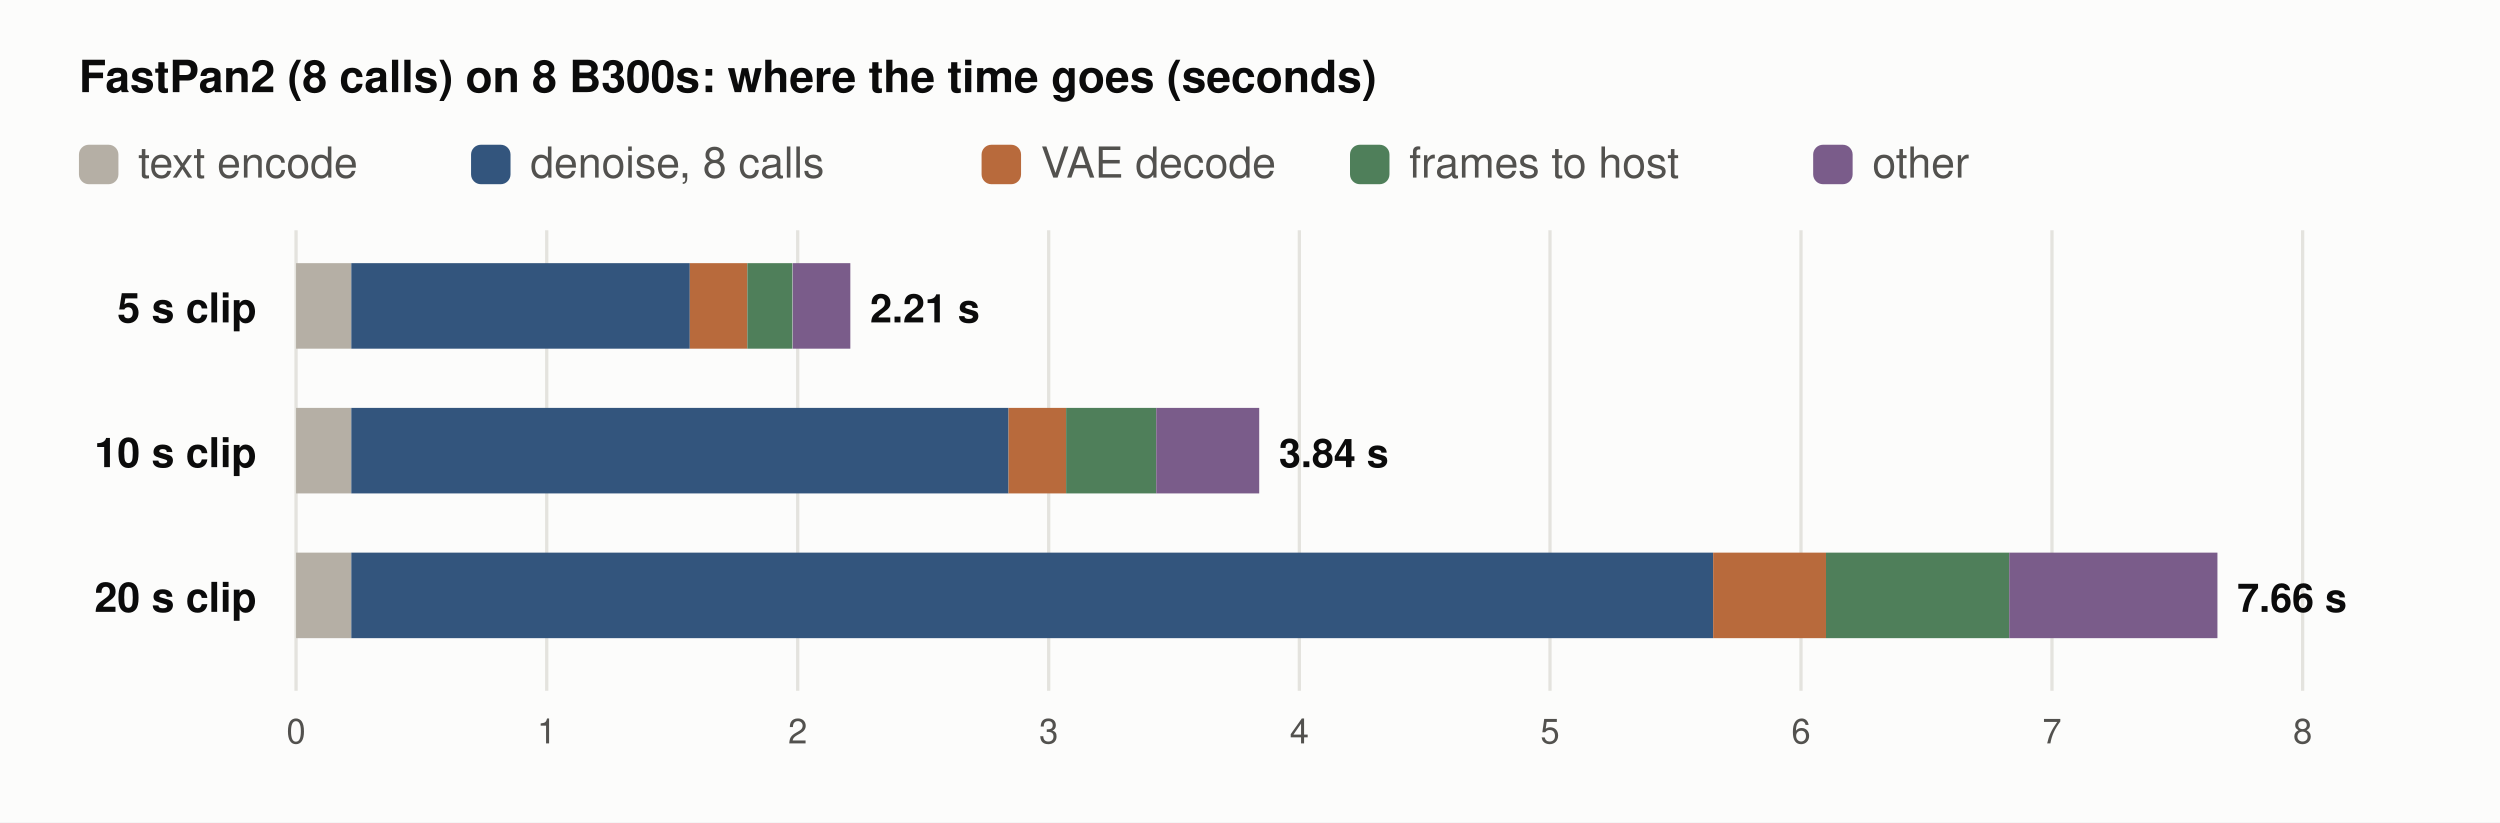
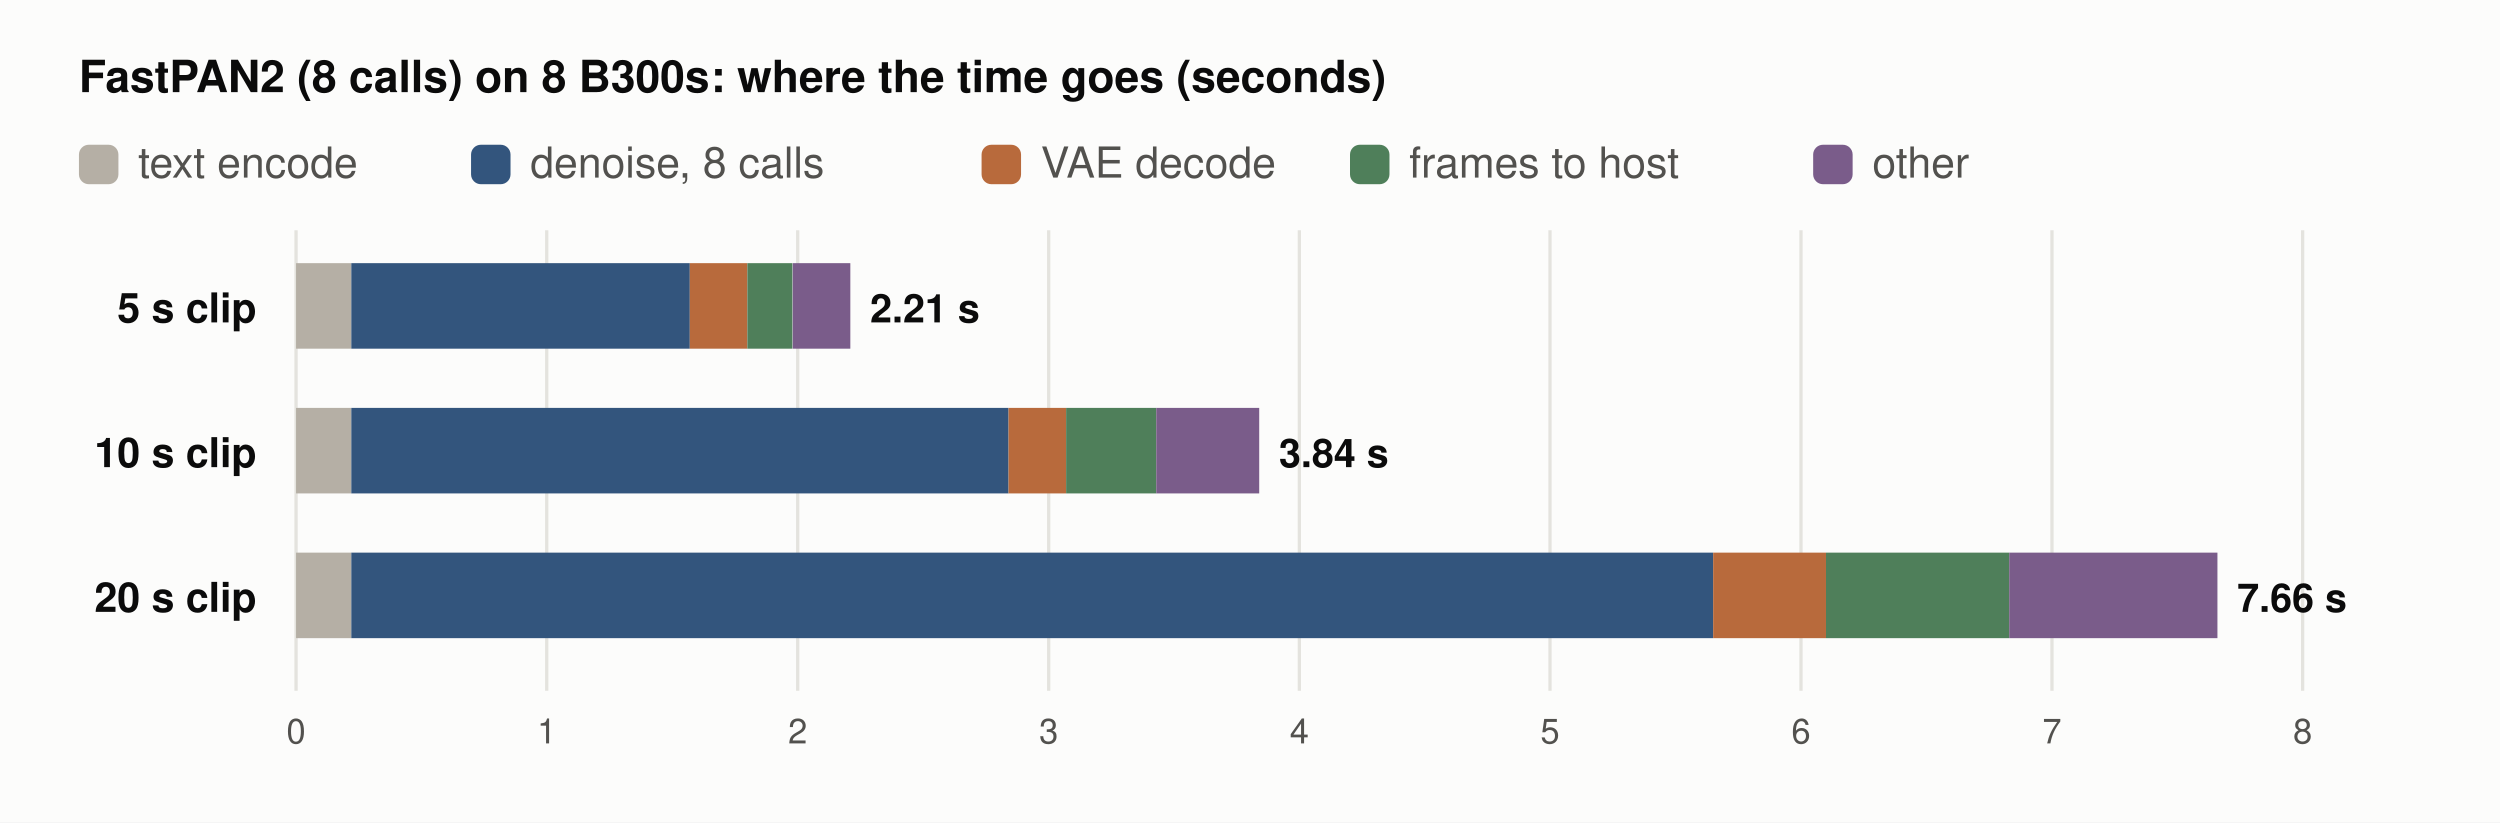
<svg xmlns="http://www.w3.org/2000/svg" width="760" height="250" viewBox="0 0 760 250" role="img" aria-labelledby="t d">
  <style>
  .bg{fill:#fcfcfb} .t1{fill:#0b0b0b} .t2{fill:#52514e} .grid{stroke:#e4e3de} .axis{stroke:#9b9a95}
  .ln{stroke:#52514e;fill:none} .box{fill:#f3f2ee;stroke:#c9c7c0} .boxs{fill:#e6edf5;stroke:#33557d}
  .boxo{fill:#f6ebe3;stroke:#b86a3c} .boxg{fill:#e7f0e9;stroke:#4f7f5a}
  .s0{fill:#b5afa5} .s1{fill:#33557d} .s2{fill:#b86a3c} .s3{fill:#4f7f5a} .s4{fill:#7a5c8a}
  .k0{stroke:#b5afa5} .k1{stroke:#33557d} .k2{stroke:#b86a3c} .k3{stroke:#4f7f5a} .k4{stroke:#7a5c8a}
  text{font-family:-apple-system,BlinkMacSystemFont,"Segoe UI",Helvetica,Arial,sans-serif}
  @media (prefers-color-scheme: dark){
    .bg{fill:#1a1a19} .t1{fill:#ffffff} .t2{fill:#c3c2b7} .grid{stroke:#2e2e2c} .axis{stroke:#6b6a66}
    .ln{stroke:#c3c2b7} .box{fill:#262624;stroke:#4a4945} .boxs{fill:#1f2a37;stroke:#7393bb}
    .boxo{fill:#33251c;stroke:#c27448} .boxg{fill:#1f2b22;stroke:#78a985}
    .s0{fill:#69655e} .s1{fill:#7393bb} .s2{fill:#c27448} .s3{fill:#78a985} .s4{fill:#a68bb5}
    .k0{stroke:#69655e} .k1{stroke:#7393bb} .k2{stroke:#c27448} .k3{stroke:#78a985} .k4{stroke:#a68bb5}
  }
</style>
  <rect class="bg" width="760" height="250" />
-   <text class="t1" x="24.0" y="28.0" font-size="13.5" text-anchor="start" font-weight="700">FastPan2 (8 calls) on 8 B300s: where the time goes (seconds)</text>
+   <text class="t1" x="24.0" y="28.0" font-size="13.5" text-anchor="start" font-weight="700">FastPAN2 (8 calls) on 8 B300s: where the time goes (seconds)</text>
  <rect class="s0" x="24" y="44" width="12" height="12" rx="3" />
  <text class="t2" x="42.0" y="54.0" font-size="13" text-anchor="start">text encode</text>
  <rect class="s1" x="143.2" y="44" width="12" height="12" rx="3" />
  <text class="t2" x="161.2" y="54.0" font-size="13" text-anchor="start">denoise, 8 calls</text>
  <rect class="s2" x="298.4" y="44" width="12" height="12" rx="3" />
  <text class="t2" x="316.4" y="54.0" font-size="13" text-anchor="start">VAE decode</text>
  <rect class="s3" x="410.4" y="44" width="12" height="12" rx="3" />
  <text class="t2" x="428.4" y="54.0" font-size="13" text-anchor="start">frames to host</text>
  <rect class="s4" x="551.2" y="44" width="12" height="12" rx="3" />
  <text class="t2" x="569.2" y="54.0" font-size="13" text-anchor="start">other</text>
  <line class="grid" x1="90.0" x2="90.0" y1="70" y2="210" />
  <text class="t2" x="90.0" y="226.0" font-size="10.5" text-anchor="middle">0</text>
  <line class="grid" x1="166.2" x2="166.2" y1="70" y2="210" />
  <text class="t2" x="166.2" y="226.0" font-size="10.5" text-anchor="middle">1</text>
  <line class="grid" x1="242.5" x2="242.5" y1="70" y2="210" />
  <text class="t2" x="242.5" y="226.0" font-size="10.5" text-anchor="middle">2</text>
  <line class="grid" x1="318.8" x2="318.8" y1="70" y2="210" />
  <text class="t2" x="318.8" y="226.0" font-size="10.5" text-anchor="middle">3</text>
  <line class="grid" x1="395.0" x2="395.0" y1="70" y2="210" />
  <text class="t2" x="395.0" y="226.0" font-size="10.5" text-anchor="middle">4</text>
  <line class="grid" x1="471.2" x2="471.2" y1="70" y2="210" />
  <text class="t2" x="471.2" y="226.0" font-size="10.5" text-anchor="middle">5</text>
  <line class="grid" x1="547.5" x2="547.5" y1="70" y2="210" />
  <text class="t2" x="547.5" y="226.0" font-size="10.5" text-anchor="middle">6</text>
  <line class="grid" x1="623.8" x2="623.8" y1="70" y2="210" />
  <text class="t2" x="623.8" y="226.0" font-size="10.5" text-anchor="middle">7</text>
  <line class="grid" x1="700.0" x2="700.0" y1="70" y2="210" />
  <text class="t2" x="700.0" y="226.0" font-size="10.5" text-anchor="middle">8</text>
  <text class="t1" x="78.0" y="98.0" font-size="12.5" text-anchor="end" font-weight="600">5 s clip</text>
  <rect class="s0" x="90.0" y="80" width="16.8" height="26" />
  <rect class="s1" x="106.8" y="80" width="102.9" height="26" />
  <rect class="s2" x="209.7" y="80" width="17.5" height="26" />
  <rect class="s3" x="227.2" y="80" width="13.7" height="26" />
  <rect class="s4" x="241.0" y="80" width="17.5" height="26" />
  <text class="t1" x="264.5" y="98.0" font-size="12" text-anchor="start" font-weight="600">2.21 s</text>
  <text class="t1" x="78.0" y="142.0" font-size="12.5" text-anchor="end" font-weight="600">10 s clip</text>
  <rect class="s0" x="90.0" y="124" width="16.8" height="26" />
  <rect class="s1" x="106.8" y="124" width="199.8" height="26" />
  <rect class="s2" x="306.6" y="124" width="17.5" height="26" />
  <rect class="s3" x="324.1" y="124" width="27.4" height="26" />
  <rect class="s4" x="351.5" y="124" width="31.3" height="26" />
  <text class="t1" x="388.8" y="142.0" font-size="12" text-anchor="start" font-weight="600">3.84 s</text>
  <text class="t1" x="78.0" y="186.0" font-size="12.5" text-anchor="end" font-weight="600">20 s clip</text>
  <rect class="s0" x="90.0" y="168" width="16.8" height="26" />
  <rect class="s1" x="106.8" y="168" width="414.0" height="26" />
  <rect class="s2" x="520.8" y="168" width="34.3" height="26" />
  <rect class="s3" x="555.1" y="168" width="55.7" height="26" />
  <rect class="s4" x="610.8" y="168" width="63.3" height="26" />
  <text class="t1" x="680.1" y="186.0" font-size="12" text-anchor="start" font-weight="600">7.66 s</text>
</svg>
